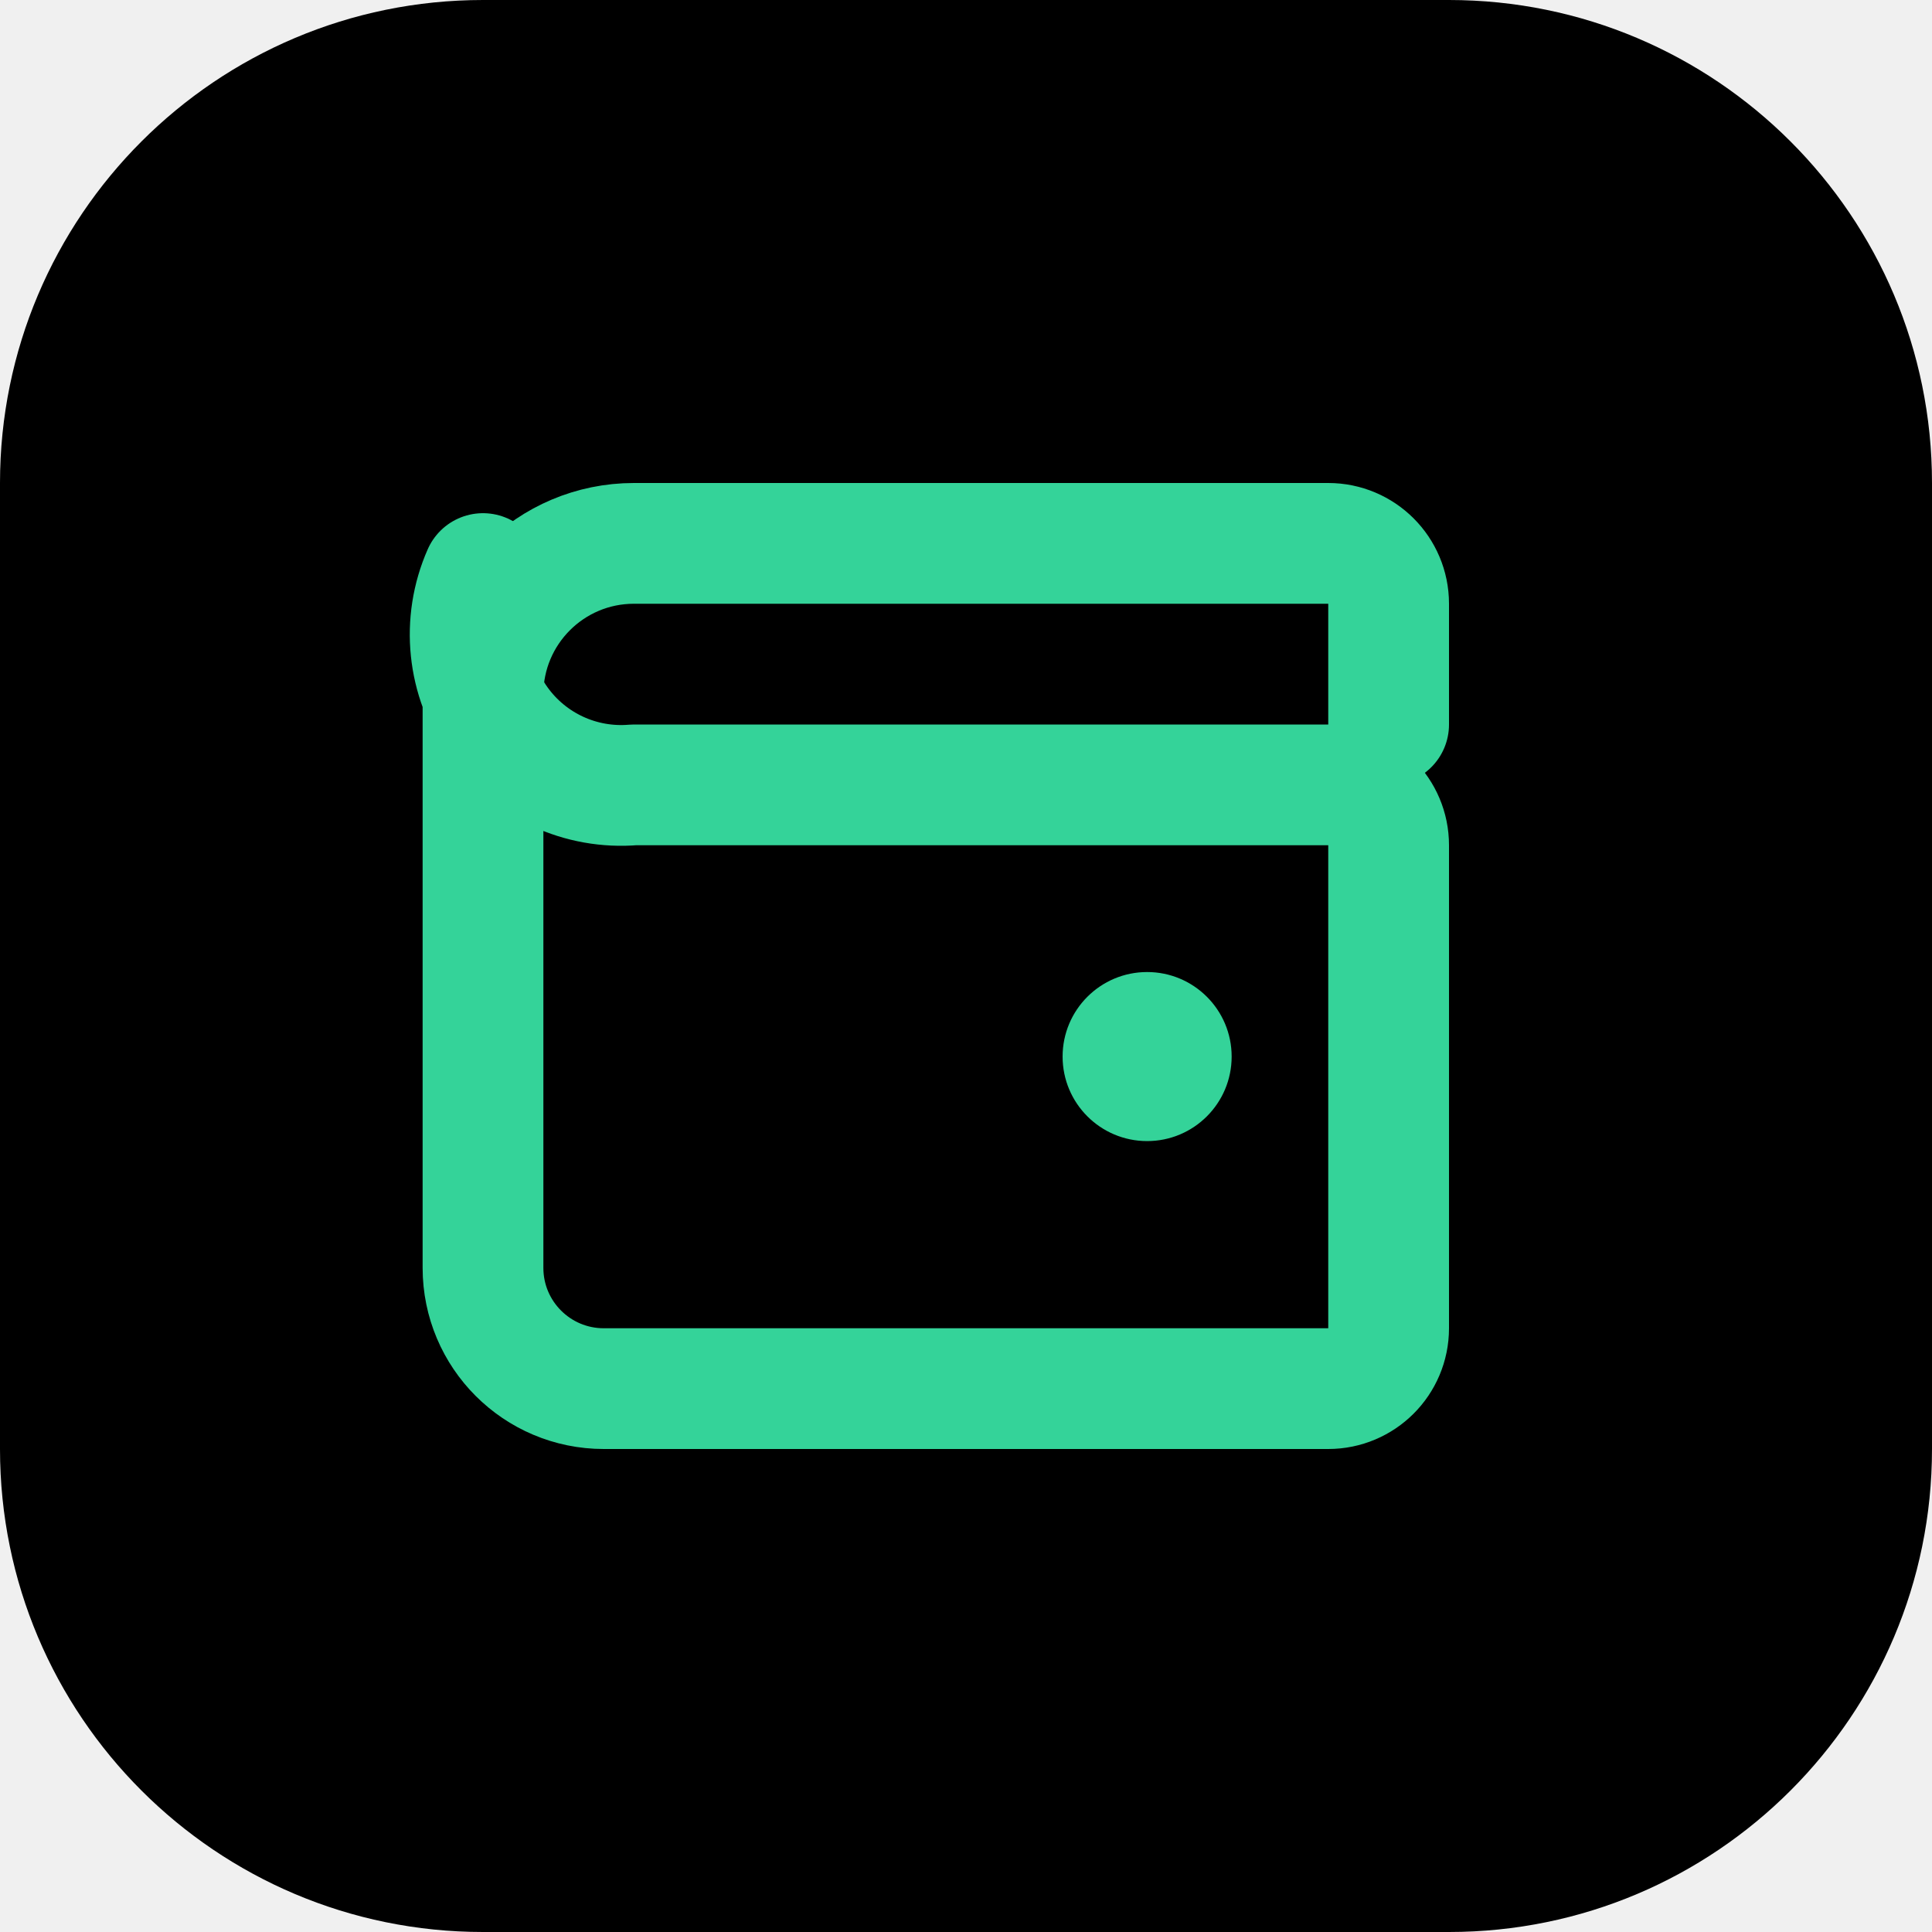
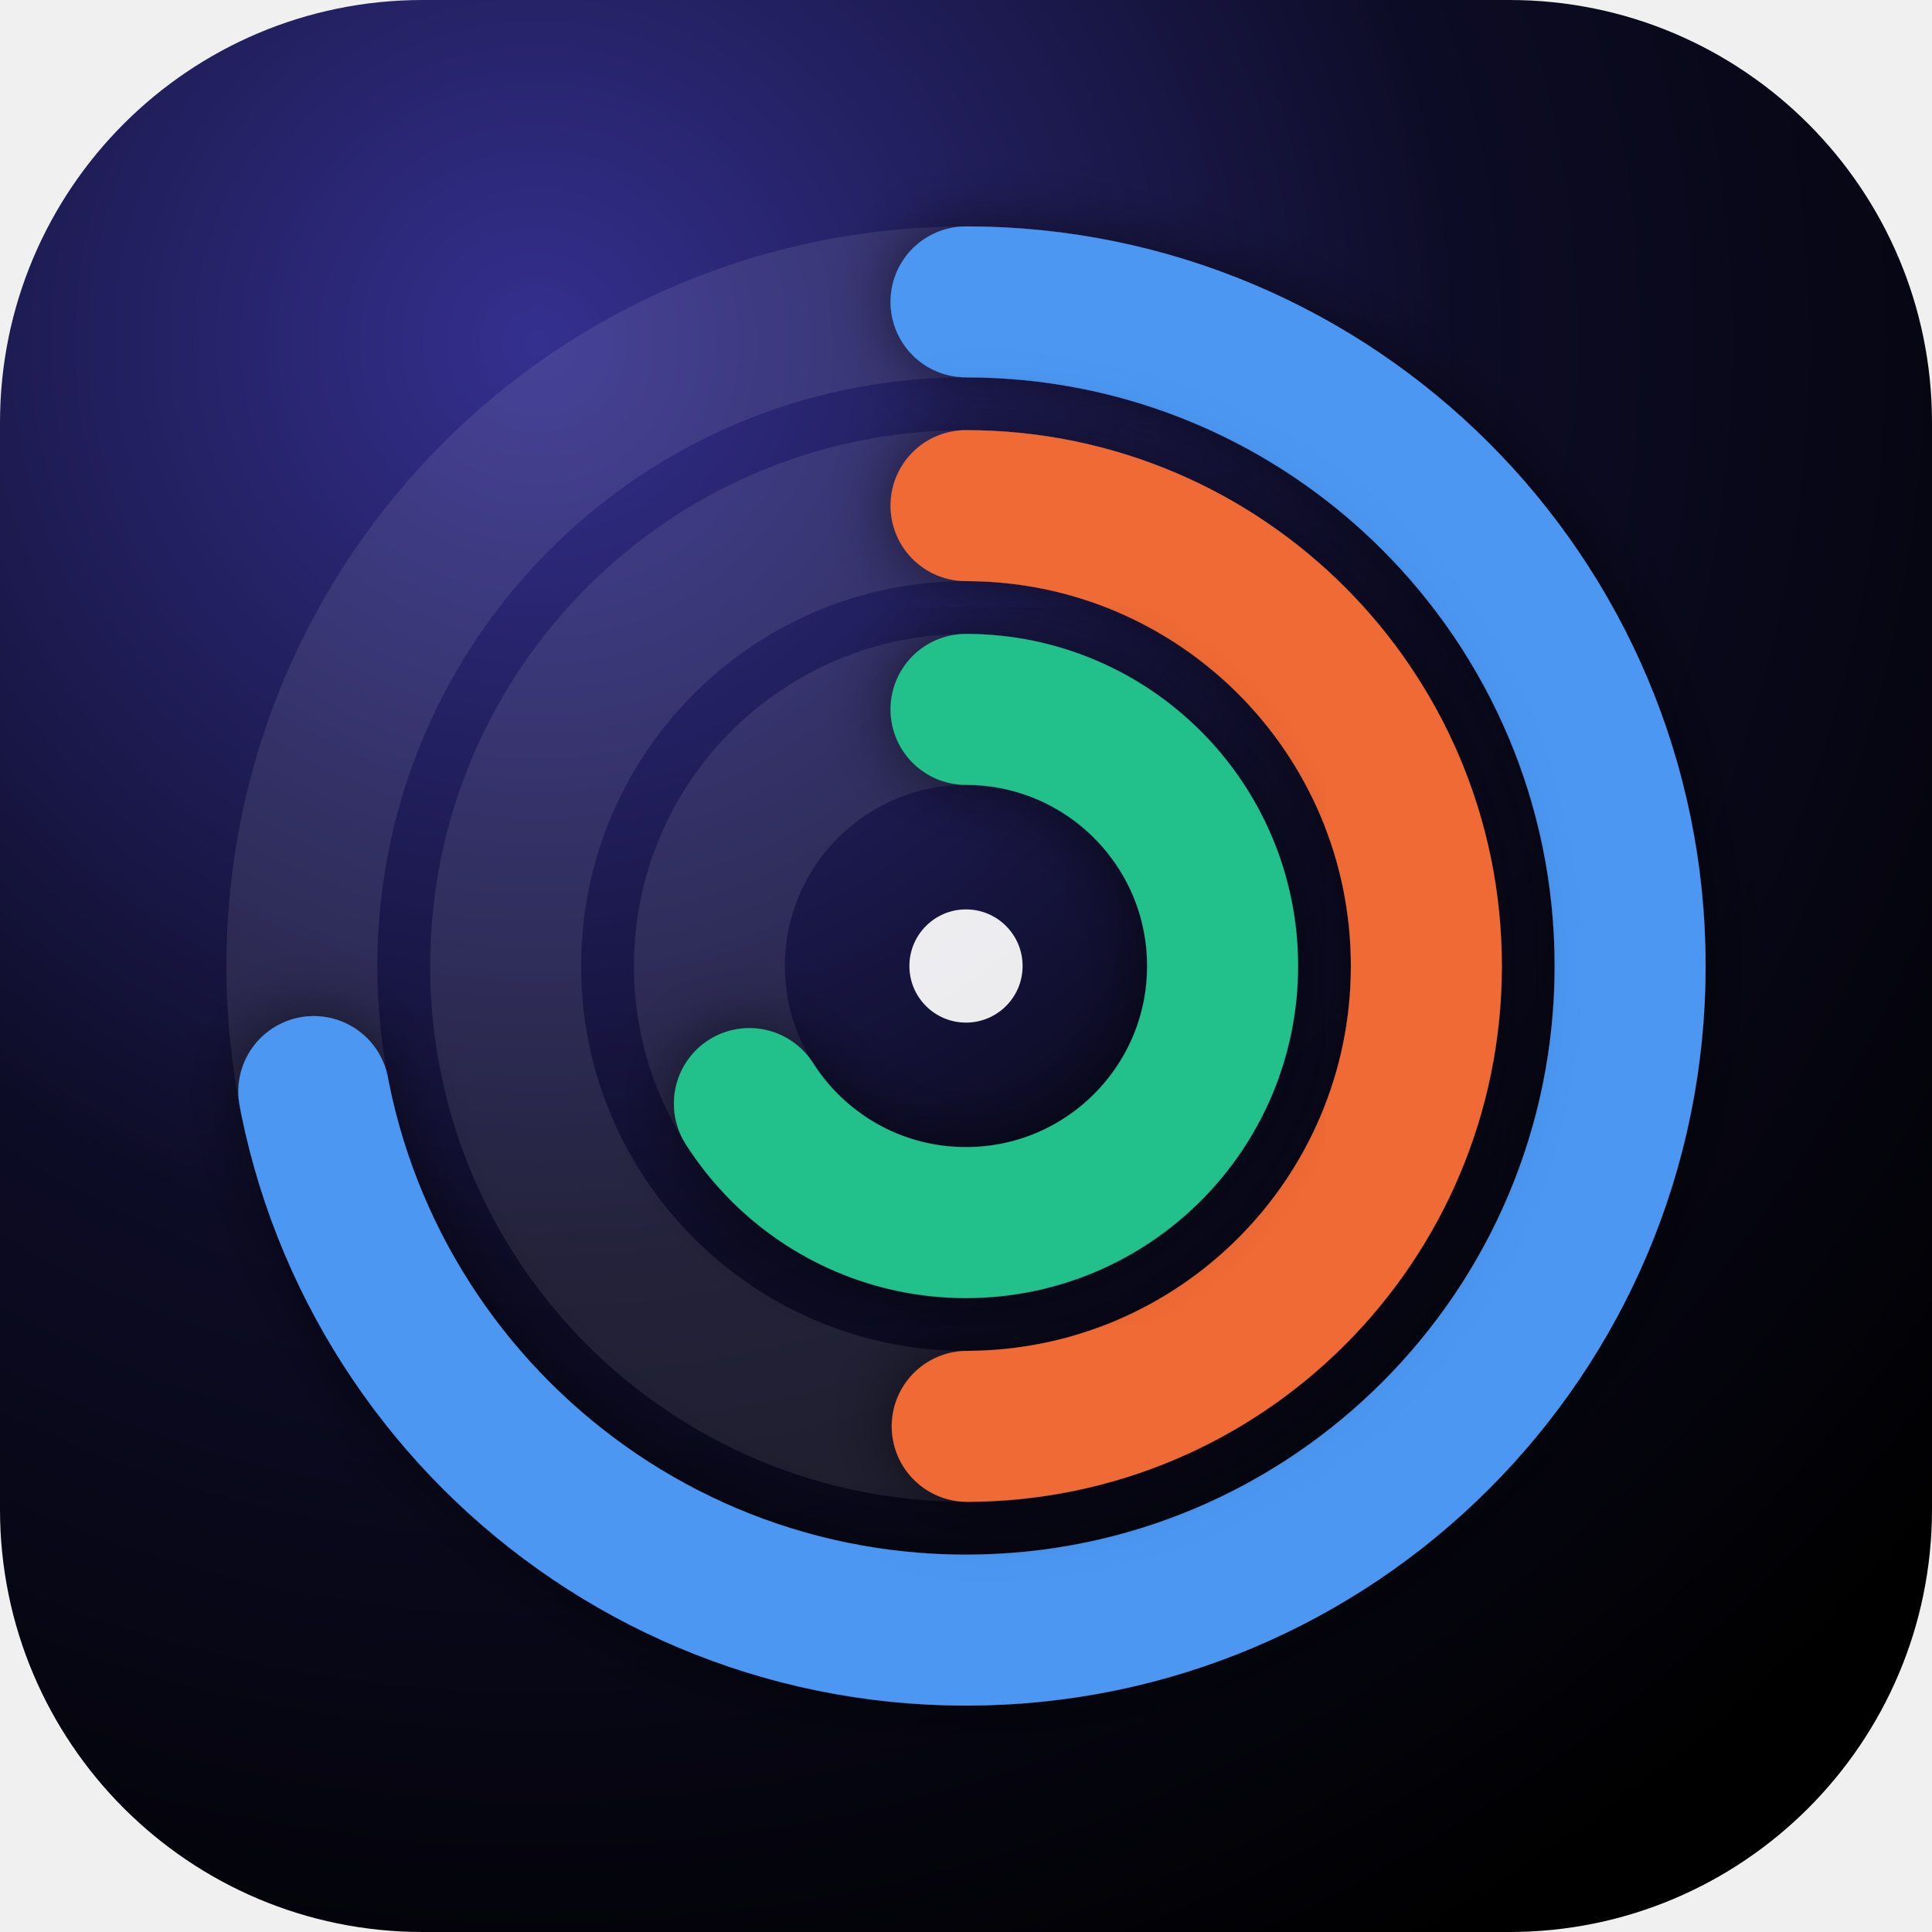
- <svg xmlns="http://www.w3.org/2000/svg" viewBox="0 0 32 32">
-   <rect width="32" height="32" rx="8" fill="#000000" />
-   <path d="M8 11.5A2.5 2.5 0 0 1 10.5 9H22a1 1 0 0 1 1 1v2" fill="none" stroke="#34d399" stroke-width="2" stroke-linecap="round" stroke-linejoin="round" />
-   <path d="M8 11.5V21a2 2 0 0 0 2 2h12a1 1 0 0 0 1-1v-8a1 1 0 0 0-1-1H10.5A2.5 2.5 0 0 1 8 9.5" fill="none" stroke="#34d399" stroke-width="2" stroke-linecap="round" stroke-linejoin="round" />
-   <circle cx="19" cy="17.5" r="1.4" fill="#34d399" />
+ <svg xmlns="http://www.w3.org/2000/svg" viewBox="0 0 512 512" width="512" height="512">
+   <defs>
+     <radialGradient id="bg" cx="28%" cy="18%" r="95%">
+       <stop offset="0" stop-color="#34308f" />
+       <stop offset="0.5" stop-color="#0d0c26" />
+       <stop offset="1" stop-color="#000000" />
+     </radialGradient>
+     <filter id="glow" x="-20%" y="-20%" width="140%" height="140%">
+       <feDropShadow dx="0" dy="0" stdDeviation="9" flood-opacity="0.55" />
+     </filter>
+   </defs>
+   <rect width="512" height="512" rx="112" fill="url(#bg)" />
+   <g id="glyph" transform="rotate(-90 256 256)" fill="none" stroke-width="40" stroke-linecap="round">
+     <g stroke="#ffffff" stroke-opacity="0.09">
+       <circle cx="256" cy="256" r="176" />
+       <circle cx="256" cy="256" r="122" />
+       <circle cx="256" cy="256" r="68" />
+     </g>
+     <circle cx="256" cy="256" r="176" stroke="#4c97f2" stroke-dasharray="796 1106" filter="url(#glow)" />
+     <circle cx="256" cy="256" r="122" stroke="#f06a35" stroke-dasharray="383 767" filter="url(#glow)" />
+     <circle cx="256" cy="256" r="68" stroke="#22c08a" stroke-dasharray="282 427" filter="url(#glow)" />
+   </g>
+   <circle cx="256" cy="256" r="15" fill="#ffffff" fill-opacity="0.92" />
</svg>
